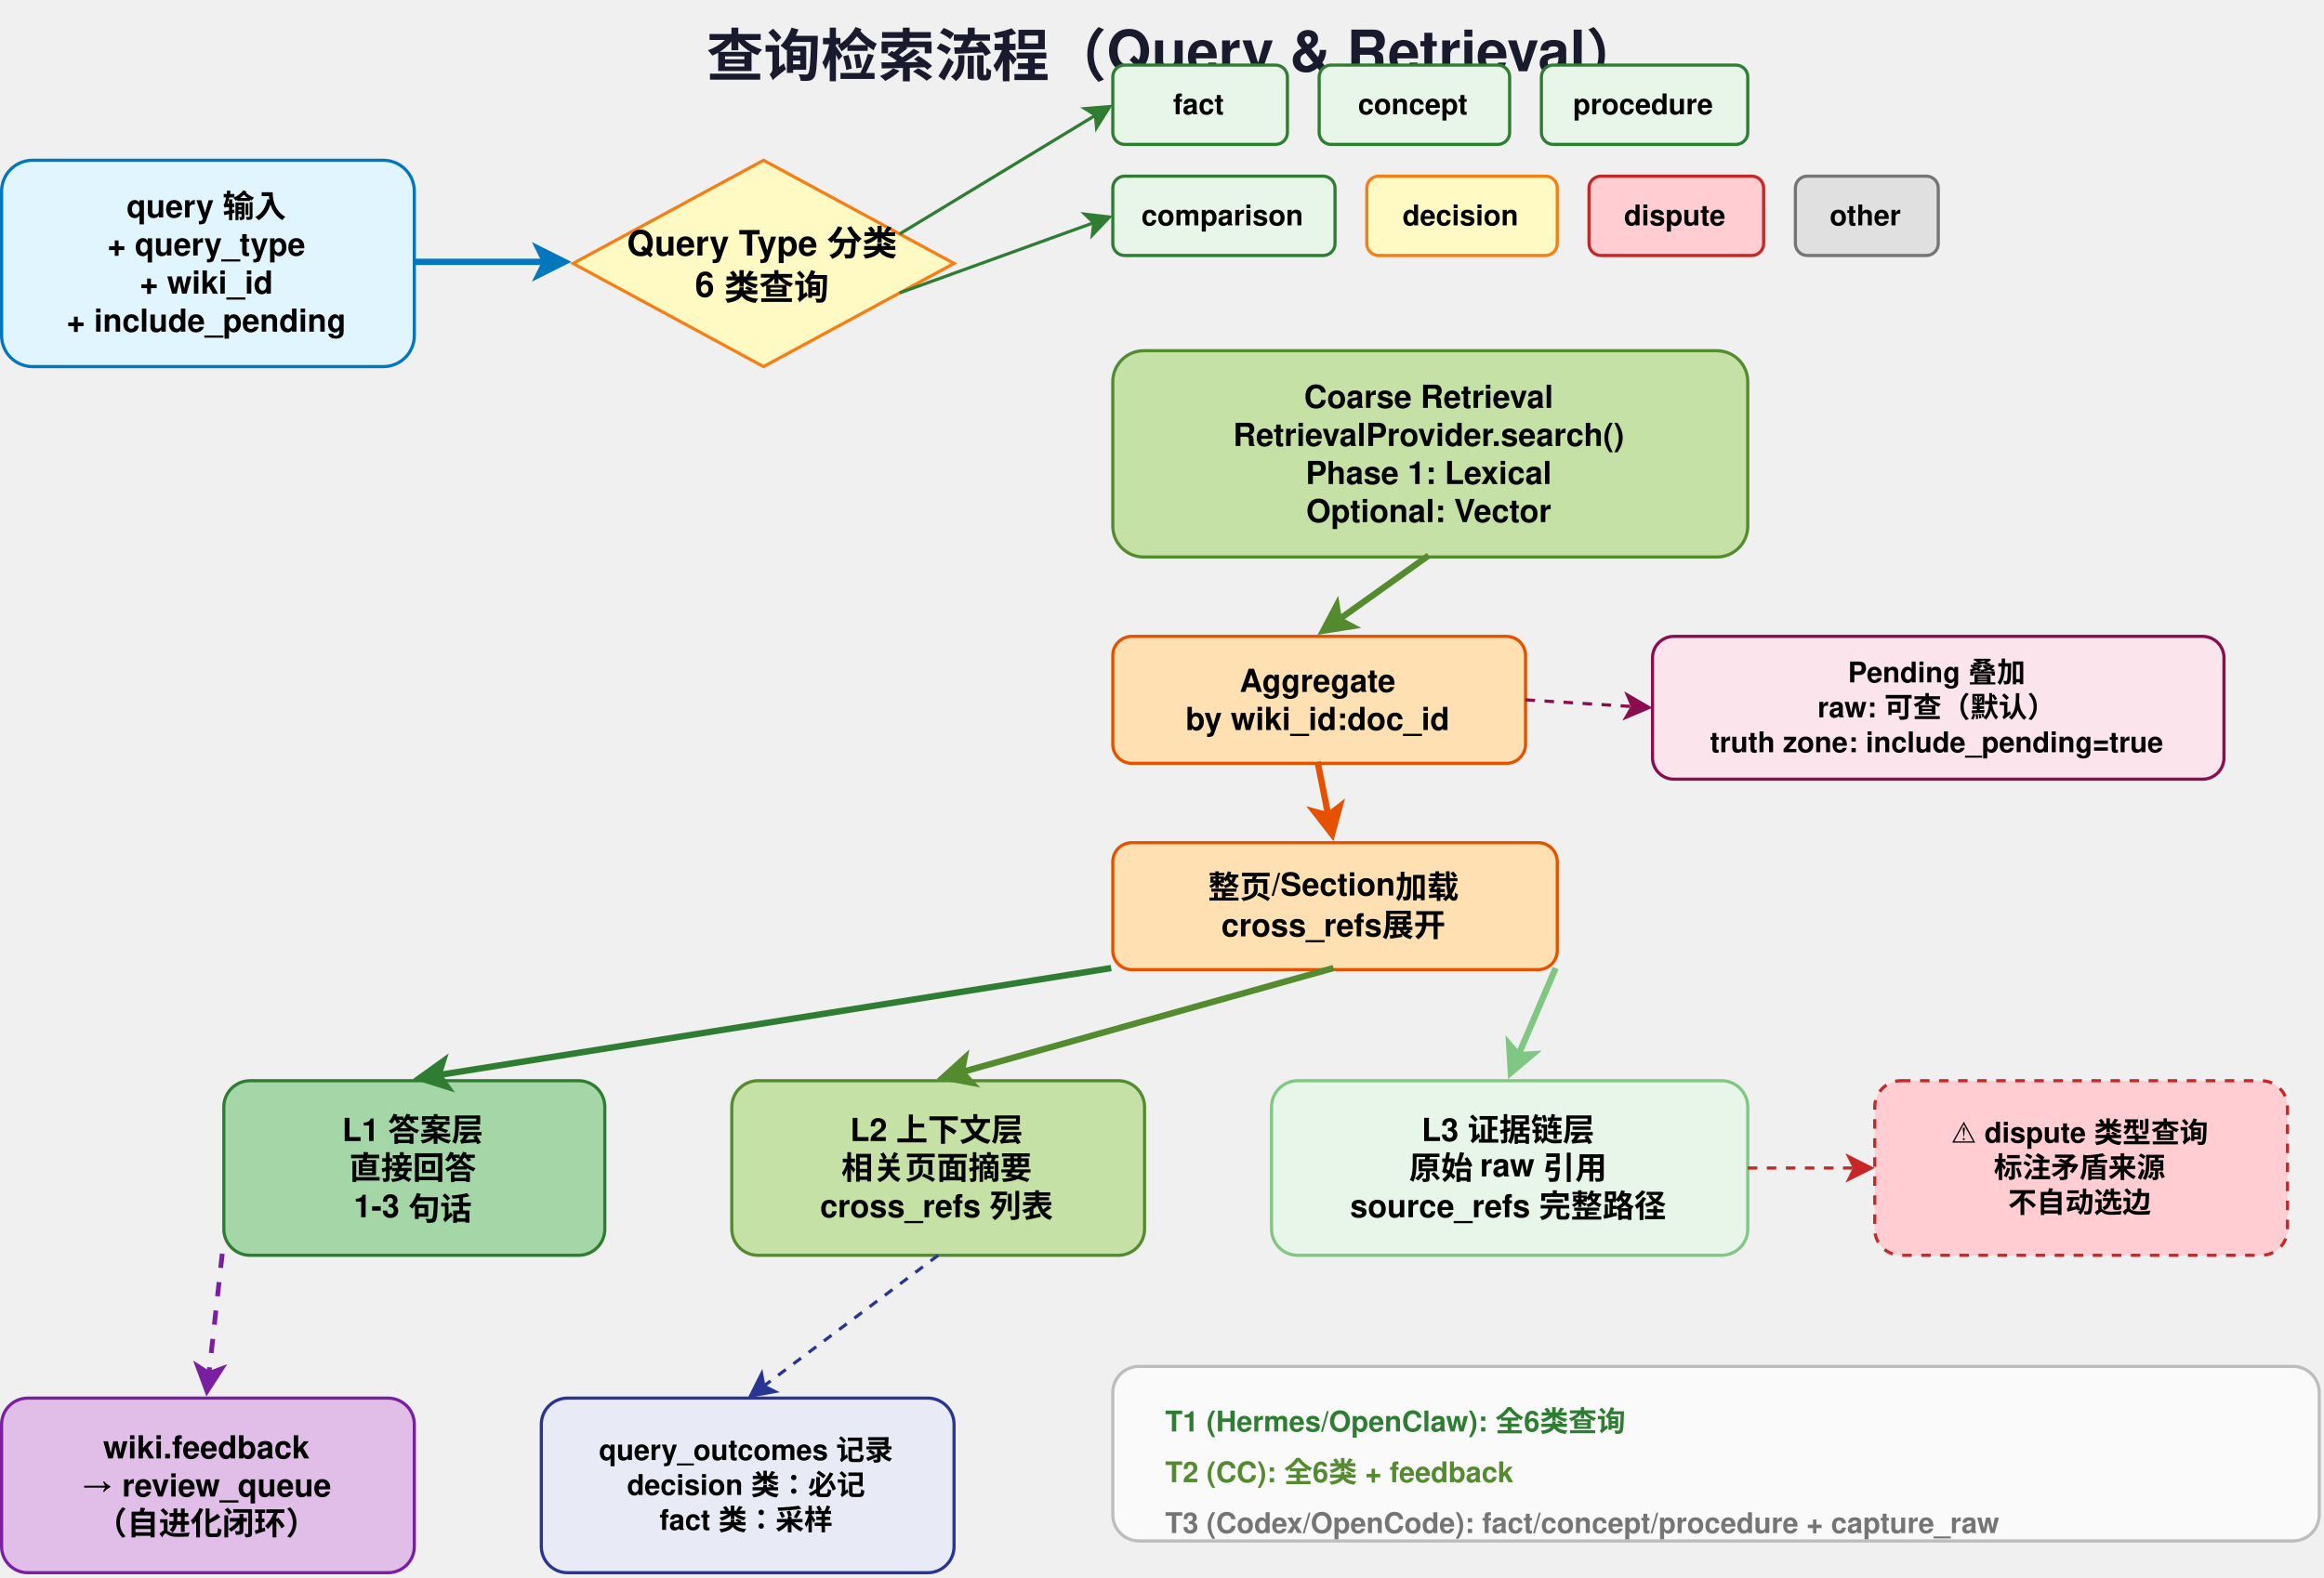
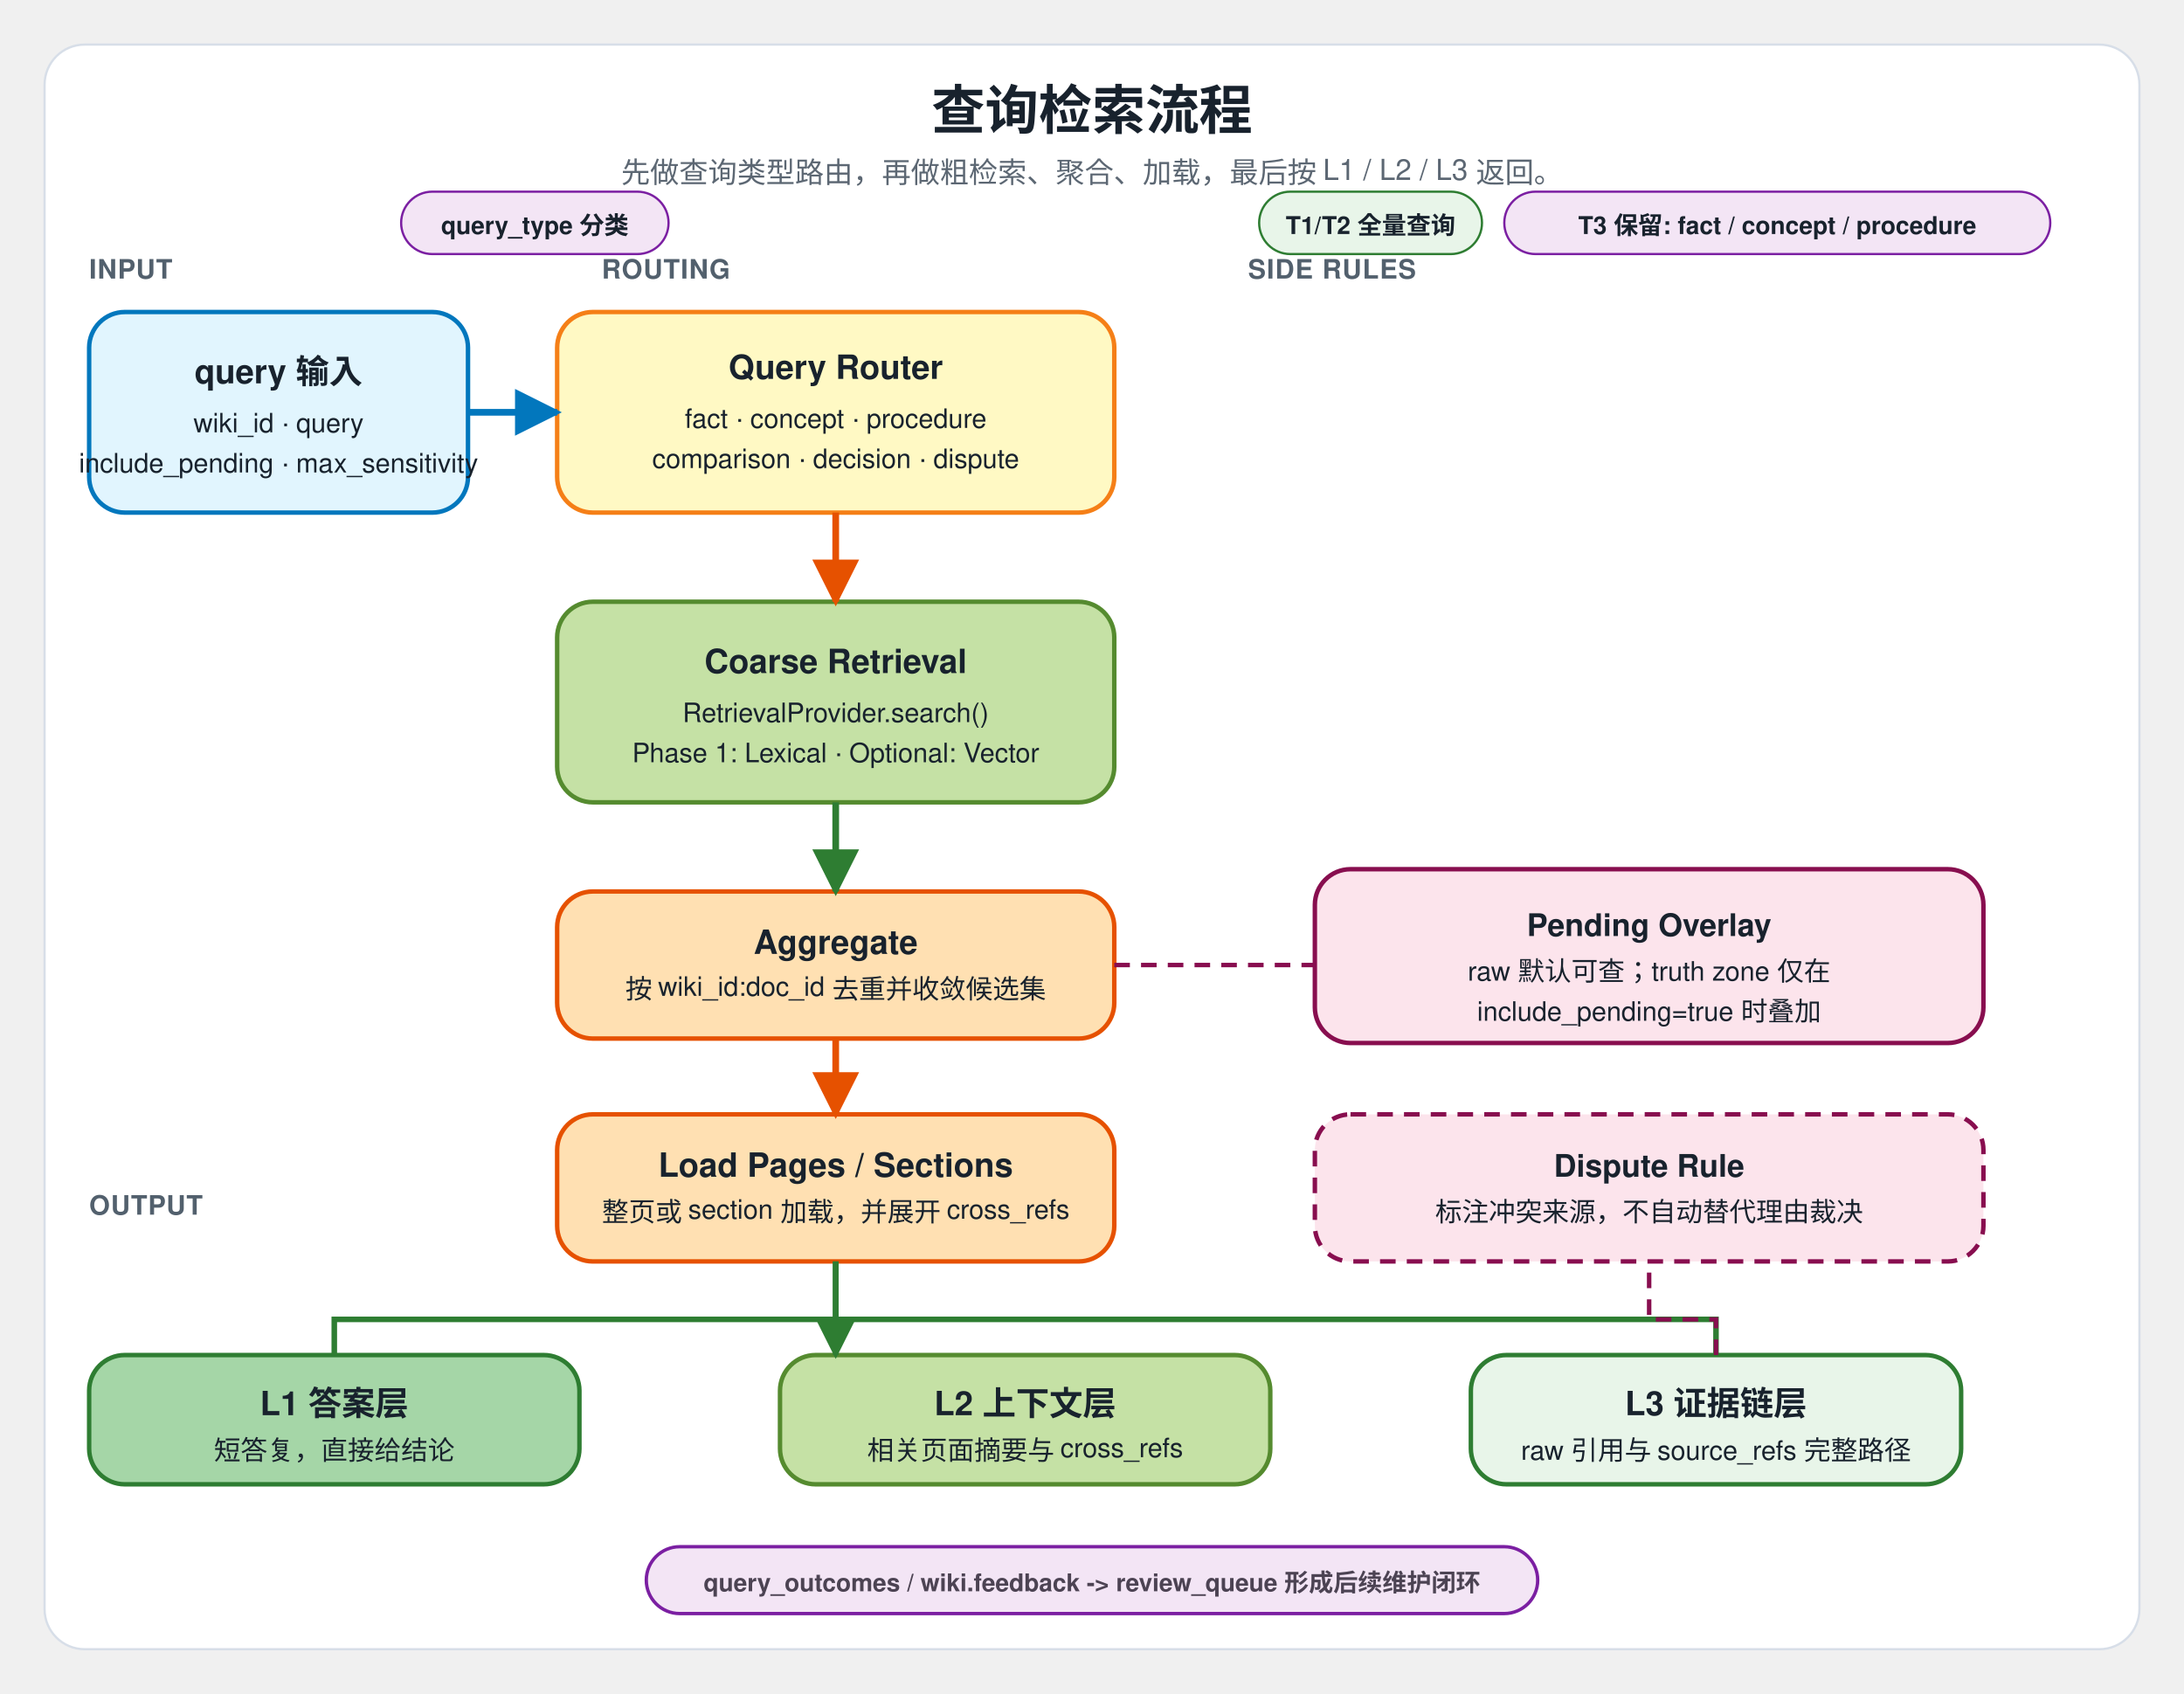
- <svg xmlns="http://www.w3.org/2000/svg" style="background: transparent; background-color: transparent; color-scheme: light dark;" version="1.1" width="732px" height="497px" viewBox="0 0 732 497">
-   <defs />
-   <g>
-     <g data-cell-id="0">
-       <g data-cell-id="1">
-         <g data-cell-id="title">
-           <g transform="translate(0.5,0.5)">
-             <rect x="120" y="0" width="500" height="30" fill="none" stroke="none" pointer-events="all" />
-           </g>
-           <g>
-             <g fill="#1a1a2e" font-family="Helvetica" font-weight="bold" text-anchor="middle" font-size="18px" style="fill: light-dark(rgb(26, 26, 46), rgb(213, 213, 230));">
-               <text x="370" y="24">查询检索流程（Query &amp; Retrieval）</text>
-             </g>
-           </g>
-         </g>
-         <g data-cell-id="q-input">
-           <g transform="translate(0.5,0.5)">
-             <rect x="0" y="50" width="130" height="65" rx="9.75" ry="9.75" fill="#e1f5fe" stroke="#0277bd" pointer-events="all" style="fill: light-dark(rgb(225, 245, 254), rgb(15, 33, 40)); stroke: light-dark(rgb(2, 119, 189), rgb(69, 169, 229));" />
-           </g>
-           <g>
-             <g fill="#000000" font-family="Helvetica" font-weight="bold" text-anchor="middle" font-size="10px" style="fill: light-dark(rgb(0, 0, 0), rgb(255, 255, 255));">
-               <text x="65" y="68.5">query 输入</text>
-               <text x="65" y="80.5">+ query_type</text>
-               <text x="65" y="92.5">+ wiki_id</text>
-               <text x="65" y="104.5">+ include_pending</text>
-             </g>
-           </g>
-         </g>
-         <g data-cell-id="q-classify">
-           <g transform="translate(0.5,0.5)">
-             <path d="M 240 50 L 300 82.5 L 240 115 L 180 82.5 Z" fill="#fff9c4" stroke="#f57f17" stroke-miterlimit="10" pointer-events="all" style="fill: light-dark(rgb(255, 249, 196), rgb(33, 28, 0)); stroke: light-dark(rgb(245, 127, 23), rgb(199, 97, 8));" />
-           </g>
-           <g>
-             <g fill="#000000" font-family="Helvetica" font-weight="bold" text-anchor="middle" font-size="11px" style="fill: light-dark(rgb(0, 0, 0), rgb(255, 255, 255));">
-               <text x="240" y="80.5">Query Type 分类</text>
-               <text x="240" y="93.5">6 类查询</text>
-             </g>
-           </g>
-         </g>
-         <g data-cell-id="e-input-classify">
-           <g>
-             <path d="M 130 82.5 L 171.76 82.5" fill="none" stroke="#0277bd" stroke-width="2" stroke-miterlimit="10" pointer-events="stroke" style="stroke: light-dark(rgb(2, 119, 189), rgb(69, 169, 229));" />
-             <path d="M 177.76 82.5 L 169.76 86.5 L 171.76 82.5 L 169.76 78.5 Z" fill="#0277bd" stroke="#0277bd" stroke-width="2" stroke-miterlimit="10" pointer-events="all" style="fill: light-dark(rgb(2, 119, 189), rgb(69, 169, 229)); stroke: light-dark(rgb(2, 119, 189), rgb(69, 169, 229));" />
-           </g>
-         </g>
-         <g data-cell-id="qt-fact">
-           <g transform="translate(0.5,0.5)">
-             <rect x="350" y="20" width="55" height="25" rx="3.75" ry="3.75" fill="#e8f5e9" stroke="#2e7d32" pointer-events="all" style="fill: light-dark(rgb(232, 245, 233), rgb(21, 33, 22)); stroke: light-dark(rgb(46, 125, 50), rgb(100, 168, 104));" />
-           </g>
-           <g>
-             <g fill="#000000" font-family="Helvetica" font-weight="bold" text-anchor="middle" font-size="9px" style="fill: light-dark(rgb(0, 0, 0), rgb(255, 255, 255));">
-               <text x="377.5" y="36">fact</text>
-             </g>
-           </g>
-         </g>
-         <g data-cell-id="qt-concept">
-           <g transform="translate(0.5,0.5)">
-             <rect x="415" y="20" width="60" height="25" rx="3.75" ry="3.75" fill="#e8f5e9" stroke="#2e7d32" pointer-events="all" style="fill: light-dark(rgb(232, 245, 233), rgb(21, 33, 22)); stroke: light-dark(rgb(46, 125, 50), rgb(100, 168, 104));" />
-           </g>
-           <g>
-             <g fill="#000000" font-family="Helvetica" font-weight="bold" text-anchor="middle" font-size="9px" style="fill: light-dark(rgb(0, 0, 0), rgb(255, 255, 255));">
-               <text x="445" y="36">concept</text>
-             </g>
-           </g>
-         </g>
-         <g data-cell-id="qt-procedure">
-           <g transform="translate(0.5,0.5)">
-             <rect x="485" y="20" width="65" height="25" rx="3.75" ry="3.75" fill="#e8f5e9" stroke="#2e7d32" pointer-events="all" style="fill: light-dark(rgb(232, 245, 233), rgb(21, 33, 22)); stroke: light-dark(rgb(46, 125, 50), rgb(100, 168, 104));" />
-           </g>
-           <g>
-             <g fill="#000000" font-family="Helvetica" font-weight="bold" text-anchor="middle" font-size="9px" style="fill: light-dark(rgb(0, 0, 0), rgb(255, 255, 255));">
-               <text x="517.5" y="36">procedure</text>
-             </g>
-           </g>
-         </g>
-         <g data-cell-id="qt-comparison">
-           <g transform="translate(0.5,0.5)">
-             <rect x="350" y="55" width="70" height="25" rx="3.75" ry="3.75" fill="#e8f5e9" stroke="#2e7d32" pointer-events="all" style="fill: light-dark(rgb(232, 245, 233), rgb(21, 33, 22)); stroke: light-dark(rgb(46, 125, 50), rgb(100, 168, 104));" />
-           </g>
-           <g>
-             <g fill="#000000" font-family="Helvetica" font-weight="bold" text-anchor="middle" font-size="9px" style="fill: light-dark(rgb(0, 0, 0), rgb(255, 255, 255));">
-               <text x="385" y="71">comparison</text>
-             </g>
-           </g>
-         </g>
-         <g data-cell-id="qt-decision">
-           <g transform="translate(0.5,0.5)">
-             <rect x="430" y="55" width="60" height="25" rx="3.75" ry="3.75" fill="#fff9c4" stroke="#f57f17" pointer-events="all" style="fill: light-dark(rgb(255, 249, 196), rgb(33, 28, 0)); stroke: light-dark(rgb(245, 127, 23), rgb(199, 97, 8));" />
-           </g>
-           <g>
-             <g fill="#000000" font-family="Helvetica" font-weight="bold" text-anchor="middle" font-size="9px" style="fill: light-dark(rgb(0, 0, 0), rgb(255, 255, 255));">
-               <text x="460" y="71">decision</text>
-             </g>
-           </g>
-         </g>
-         <g data-cell-id="qt-dispute">
-           <g transform="translate(0.5,0.5)">
-             <rect x="500" y="55" width="55" height="25" rx="3.75" ry="3.75" fill="#ffcdd2" stroke="#c62828" pointer-events="all" style="fill: light-dark(rgb(255, 205, 210), rgb(85, 42, 46)); stroke: light-dark(rgb(198, 40, 40), rgb(255, 145, 145));" />
-           </g>
-           <g>
-             <g fill="#000000" font-family="Helvetica" font-weight="bold" text-anchor="middle" font-size="9px" style="fill: light-dark(rgb(0, 0, 0), rgb(255, 255, 255));">
-               <text x="527.5" y="71">dispute</text>
-             </g>
-           </g>
-         </g>
-         <g data-cell-id="qt-other">
-           <g transform="translate(0.5,0.5)">
-             <rect x="565" y="55" width="45" height="25" rx="3.75" ry="3.75" fill="#e0e0e0" stroke="#757575" pointer-events="all" style="fill: light-dark(rgb(224, 224, 224), rgb(45, 45, 45)); stroke: light-dark(rgb(117, 117, 117), rgb(137, 137, 137));" />
-           </g>
-           <g>
-             <g fill="#000000" font-family="Helvetica" font-weight="bold" text-anchor="middle" font-size="9px" style="fill: light-dark(rgb(0, 0, 0), rgb(255, 255, 255));">
-               <text x="587.5" y="71">other</text>
-             </g>
-           </g>
-         </g>
-         <g data-cell-id="e-cl-fact">
-           <g transform="translate(0.5,0.5)">
-             <path d="M 282.86 73.21 L 344.55 35.8" fill="none" stroke="#2e7d32" stroke-miterlimit="10" pointer-events="stroke" style="stroke: light-dark(rgb(46, 125, 50), rgb(100, 168, 104));" />
-             <path d="M 349.04 33.08 L 344.87 39.7 L 344.55 35.8 L 341.24 33.72 Z" fill="#2e7d32" stroke="#2e7d32" stroke-miterlimit="10" pointer-events="all" style="fill: light-dark(rgb(46, 125, 50), rgb(100, 168, 104)); stroke: light-dark(rgb(46, 125, 50), rgb(100, 168, 104));" />
-           </g>
-         </g>
-         <g data-cell-id="e-cl-comp">
-           <g transform="translate(0.5,0.5)">
-             <path d="M 282.86 91.79 L 344.01 69.67" fill="none" stroke="#2e7d32" stroke-miterlimit="10" pointer-events="stroke" style="stroke: light-dark(rgb(46, 125, 50), rgb(100, 168, 104));" />
-             <path d="M 348.95 67.88 L 343.56 73.55 L 344.01 69.67 L 341.18 66.97 Z" fill="#2e7d32" stroke="#2e7d32" stroke-miterlimit="10" pointer-events="all" style="fill: light-dark(rgb(46, 125, 50), rgb(100, 168, 104)); stroke: light-dark(rgb(46, 125, 50), rgb(100, 168, 104));" />
-           </g>
-         </g>
-         <g data-cell-id="coarse">
-           <g transform="translate(0.5,0.5)">
-             <rect x="350" y="110" width="200" height="65" rx="9.75" ry="9.75" fill="#c5e1a5" stroke="#558b2f" pointer-events="all" style="fill: light-dark(rgb(197, 225, 165), rgb(38, 62, 11)); stroke: light-dark(rgb(85, 139, 47), rgb(103, 149, 70));" />
-           </g>
-           <g>
-             <g fill="#000000" font-family="Helvetica" font-weight="bold" text-anchor="middle" font-size="10px" style="fill: light-dark(rgb(0, 0, 0), rgb(255, 255, 255));">
-               <text x="450" y="128.5">Coarse Retrieval</text>
-               <text x="450" y="140.5">RetrievalProvider.search()</text>
-               <text x="450" y="152.5">Phase 1: Lexical</text>
-               <text x="450" y="164.5">Optional: Vector</text>
-             </g>
-           </g>
-         </g>
-         <g data-cell-id="aggregate">
-           <g transform="translate(0.5,0.5)">
-             <rect x="350" y="200" width="130" height="40" rx="6" ry="6" fill="#ffe0b2" stroke="#e65100" pointer-events="all" style="fill: light-dark(rgb(255, 224, 178), rgb(66, 39, 0)); stroke: light-dark(rgb(230, 81, 0), rgb(251, 123, 53));" />
-           </g>
-           <g>
-             <g fill="#000000" font-family="Helvetica" font-weight="bold" text-anchor="middle" font-size="10px" style="fill: light-dark(rgb(0, 0, 0), rgb(255, 255, 255));">
-               <text x="415" y="218">Aggregate</text>
-               <text x="415" y="230">by wiki_id:doc_id</text>
-             </g>
-           </g>
-         </g>
-         <g data-cell-id="load">
-           <g transform="translate(0.5,0.5)">
-             <rect x="350" y="265" width="140" height="40" rx="6" ry="6" fill="#ffe0b2" stroke="#e65100" pointer-events="all" style="fill: light-dark(rgb(255, 224, 178), rgb(66, 39, 0)); stroke: light-dark(rgb(230, 81, 0), rgb(251, 123, 53));" />
-           </g>
-           <g>
-             <g fill="#000000" font-family="Helvetica" font-weight="bold" text-anchor="middle" font-size="10px" style="fill: light-dark(rgb(0, 0, 0), rgb(255, 255, 255));">
-               <text x="420" y="283">整页/Section加载</text>
-               <text x="420" y="295">cross_refs展开</text>
-             </g>
-           </g>
-         </g>
-         <g data-cell-id="pending">
-           <g transform="translate(0.5,0.5)">
-             <rect x="520" y="200" width="180" height="45" rx="6.75" ry="6.75" fill="#fce4ec" stroke="#880e4f" pointer-events="all" style="fill: light-dark(rgb(252, 228, 236), rgb(52, 31, 38)); stroke: light-dark(rgb(136, 14, 79), rgb(255, 172, 228));" />
-           </g>
-           <g>
-             <g fill="#000000" font-family="Helvetica" font-weight="bold" text-anchor="middle" font-size="9px" style="fill: light-dark(rgb(0, 0, 0), rgb(255, 255, 255));">
-               <text x="610" y="215">Pending 叠加</text>
-               <text x="610" y="226">raw: 可查（默认）</text>
-               <text x="610" y="237">truth zone: include_pending=true</text>
-             </g>
-           </g>
-         </g>
-         <g data-cell-id="e-coarse-agg">
-           <g>
-             <path d="M 450 175 L 421.7 195.21" fill="none" stroke="#558b2f" stroke-width="2" stroke-miterlimit="10" pointer-events="stroke" style="stroke: light-dark(rgb(85, 139, 47), rgb(103, 149, 70));" />
-             <path d="M 416.82 198.7 L 421 190.8 L 421.7 195.21 L 425.65 197.31 Z" fill="#558b2f" stroke="#558b2f" stroke-width="2" stroke-miterlimit="10" pointer-events="all" style="fill: light-dark(rgb(85, 139, 47), rgb(103, 149, 70)); stroke: light-dark(rgb(85, 139, 47), rgb(103, 149, 70));" />
-           </g>
-         </g>
-         <g data-cell-id="e-agg-load">
-           <g>
-             <path d="M 415 240 L 418.38 256.92" fill="none" stroke="#e65100" stroke-width="2" stroke-miterlimit="10" pointer-events="stroke" style="stroke: light-dark(rgb(230, 81, 0), rgb(251, 123, 53));" />
-             <path d="M 419.56 262.81 L 414.07 255.75 L 418.38 256.92 L 421.91 254.18 Z" fill="#e65100" stroke="#e65100" stroke-width="2" stroke-miterlimit="10" pointer-events="all" style="fill: light-dark(rgb(230, 81, 0), rgb(251, 123, 53)); stroke: light-dark(rgb(230, 81, 0), rgb(251, 123, 53));" />
-           </g>
-         </g>
-         <g data-cell-id="e-agg-pend">
-           <g transform="translate(0.5,0.5)">
-             <path d="M 480 220 L 513.64 222.1" fill="none" stroke="#880e4f" stroke-miterlimit="10" stroke-dasharray="3 3" pointer-events="stroke" style="stroke: light-dark(rgb(136, 14, 79), rgb(255, 172, 228));" />
-             <path d="M 518.88 222.43 L 511.68 225.49 L 513.64 222.1 L 512.12 218.5 Z" fill="#880e4f" stroke="#880e4f" stroke-miterlimit="10" pointer-events="all" style="fill: light-dark(rgb(136, 14, 79), rgb(255, 172, 228)); stroke: light-dark(rgb(136, 14, 79), rgb(255, 172, 228));" />
-           </g>
-         </g>
-         <g data-cell-id="l1">
-           <g transform="translate(0.5,0.5)">
-             <rect x="70" y="340" width="120" height="55" rx="8.25" ry="8.25" fill="#a5d6a7" stroke="#2e7d32" pointer-events="all" style="fill: light-dark(rgb(165, 214, 167), rgb(35, 77, 36)); stroke: light-dark(rgb(46, 125, 50), rgb(100, 168, 104));" />
-           </g>
-           <g>
-             <g fill="#000000" font-family="Helvetica" font-weight="bold" text-anchor="middle" font-size="10px" style="fill: light-dark(rgb(0, 0, 0), rgb(255, 255, 255));">
-               <text x="130" y="359.5">L1 答案层</text>
-               <text x="130" y="371.5">直接回答</text>
-               <text x="130" y="383.5">1-3 句话</text>
-             </g>
-           </g>
-         </g>
-         <g data-cell-id="l2">
-           <g transform="translate(0.5,0.5)">
-             <rect x="230" y="340" width="130" height="55" rx="8.25" ry="8.25" fill="#c5e1a5" stroke="#558b2f" pointer-events="all" style="fill: light-dark(rgb(197, 225, 165), rgb(38, 62, 11)); stroke: light-dark(rgb(85, 139, 47), rgb(103, 149, 70));" />
-           </g>
-           <g>
-             <g fill="#000000" font-family="Helvetica" font-weight="bold" text-anchor="middle" font-size="10px" style="fill: light-dark(rgb(0, 0, 0), rgb(255, 255, 255));">
-               <text x="295" y="359.5">L2 上下文层</text>
-               <text x="295" y="371.5">相关页面摘要</text>
-               <text x="295" y="383.5">cross_refs 列表</text>
-             </g>
-           </g>
-         </g>
-         <g data-cell-id="l3">
-           <g transform="translate(0.5,0.5)">
-             <rect x="400" y="340" width="150" height="55" rx="8.25" ry="8.25" fill="#e8f5e9" stroke="#81c784" pointer-events="all" style="fill: light-dark(rgb(232, 245, 233), rgb(21, 33, 22)); stroke: light-dark(rgb(129, 199, 132), rgb(40, 100, 42));" />
-           </g>
-           <g>
-             <g fill="#000000" font-family="Helvetica" font-weight="bold" text-anchor="middle" font-size="10px" style="fill: light-dark(rgb(0, 0, 0), rgb(255, 255, 255));">
-               <text x="475" y="359.5">L3 证据链层</text>
-               <text x="475" y="371.5">原始 raw 引用</text>
-               <text x="475" y="383.5">source_refs 完整路径</text>
-             </g>
-           </g>
-         </g>
-         <g data-cell-id="e-load-l1">
-           <g>
-             <path d="M 350 305 L 138.13 338.71" fill="none" stroke="#2e7d32" stroke-width="2" stroke-miterlimit="10" pointer-events="stroke" style="stroke: light-dark(rgb(46, 125, 50), rgb(100, 168, 104));" />
-             <path d="M 132.21 339.65 L 139.48 334.44 L 138.13 338.71 L 140.74 342.34 Z" fill="#2e7d32" stroke="#2e7d32" stroke-width="2" stroke-miterlimit="10" pointer-events="all" style="fill: light-dark(rgb(46, 125, 50), rgb(100, 168, 104)); stroke: light-dark(rgb(46, 125, 50), rgb(100, 168, 104));" />
-           </g>
-         </g>
-         <g data-cell-id="e-load-l2">
-           <g>
-             <path d="M 420 305 L 302.93 337.78" fill="none" stroke="#558b2f" stroke-width="2" stroke-miterlimit="10" pointer-events="stroke" style="stroke: light-dark(rgb(85, 139, 47), rgb(103, 149, 70));" />
-             <path d="M 297.15 339.4 L 303.78 333.39 L 302.93 337.78 L 305.94 341.09 Z" fill="#558b2f" stroke="#558b2f" stroke-width="2" stroke-miterlimit="10" pointer-events="all" style="fill: light-dark(rgb(85, 139, 47), rgb(103, 149, 70)); stroke: light-dark(rgb(85, 139, 47), rgb(103, 149, 70));" />
-           </g>
-         </g>
-         <g data-cell-id="e-load-l3">
-           <g>
-             <path d="M 490 305 L 478.24 332.43" fill="none" stroke="#81c784" stroke-width="2" stroke-miterlimit="10" pointer-events="stroke" style="stroke: light-dark(rgb(129, 199, 132), rgb(40, 100, 42));" />
-             <path d="M 475.88 337.94 L 475.36 329.02 L 478.24 332.43 L 482.71 332.17 Z" fill="#81c784" stroke="#81c784" stroke-width="2" stroke-miterlimit="10" pointer-events="all" style="fill: light-dark(rgb(129, 199, 132), rgb(40, 100, 42)); stroke: light-dark(rgb(129, 199, 132), rgb(40, 100, 42));" />
-           </g>
-         </g>
-         <g data-cell-id="dispute-note">
-           <g transform="translate(0.5,0.5)">
-             <rect x="590" y="340" width="130" height="55" rx="8.25" ry="8.25" fill="#ffcdd2" stroke="#c62828" stroke-dasharray="3 3" pointer-events="all" style="fill: light-dark(rgb(255, 205, 210), rgb(85, 42, 46)); stroke: light-dark(rgb(198, 40, 40), rgb(255, 145, 145));" />
-           </g>
-           <g>
-             <g fill="#000000" font-family="Helvetica" font-weight="bold" text-anchor="middle" font-size="9px" style="fill: light-dark(rgb(0, 0, 0), rgb(255, 255, 255));">
-               <text x="655" y="360">⚠️ dispute 类型查询</text>
-               <text x="655" y="371">标注矛盾来源</text>
-               <text x="655" y="382">不自动选边</text>
-             </g>
-           </g>
-         </g>
-         <g data-cell-id="e-l3-dispute">
-           <g transform="translate(0.5,0.5)">
-             <path d="M 550 367.5 L 583.63 367.5" fill="none" stroke="#c62828" stroke-miterlimit="10" stroke-dasharray="3 3" pointer-events="stroke" style="stroke: light-dark(rgb(198, 40, 40), rgb(255, 145, 145));" />
-             <path d="M 588.88 367.5 L 581.88 371 L 583.63 367.5 L 581.88 364 Z" fill="#c62828" stroke="#c62828" stroke-miterlimit="10" pointer-events="all" style="fill: light-dark(rgb(198, 40, 40), rgb(255, 145, 145)); stroke: light-dark(rgb(198, 40, 40), rgb(255, 145, 145));" />
-           </g>
-         </g>
-         <g data-cell-id="feedback">
-           <g transform="translate(0.5,0.5)">
-             <rect x="0" y="440" width="130" height="55" rx="8.25" ry="8.25" fill="#e1bee7" stroke="#7b1fa2" pointer-events="all" style="fill: light-dark(rgb(225, 190, 231), rgb(86, 56, 92)); stroke: light-dark(rgb(123, 31, 162), rgb(239, 160, 255));" />
-           </g>
-           <g>
-             <g fill="#000000" font-family="Helvetica" font-weight="bold" text-anchor="middle" font-size="10px" style="fill: light-dark(rgb(0, 0, 0), rgb(255, 255, 255));">
-               <text x="65" y="459.5">wiki.feedback</text>
-               <text x="65" y="471.5">→ review_queue</text>
-               <text x="65" y="483.5">（自进化闭环）</text>
-             </g>
-           </g>
-         </g>
-         <g data-cell-id="e-l1-fb">
-           <g>
-             <path d="M 70 395 L 65.81 432.74" fill="none" stroke="#7b1fa2" stroke-width="1.5" stroke-miterlimit="10" stroke-dasharray="4.5 4.5" pointer-events="stroke" style="stroke: light-dark(rgb(123, 31, 162), rgb(239, 160, 255));" />
-             <path d="M 65.19 438.33 L 62.29 430.47 L 65.81 432.74 L 69.74 431.29 Z" fill="#7b1fa2" stroke="#7b1fa2" stroke-width="1.5" stroke-miterlimit="10" pointer-events="all" style="fill: light-dark(rgb(123, 31, 162), rgb(239, 160, 255)); stroke: light-dark(rgb(123, 31, 162), rgb(239, 160, 255));" />
-           </g>
-         </g>
-         <g data-cell-id="outcomes">
-           <g transform="translate(0.5,0.5)">
-             <rect x="170" y="440" width="130" height="55" rx="8.25" ry="8.25" fill="#e8eaf6" stroke="#283593" pointer-events="all" style="fill: light-dark(rgb(232, 234, 246), rgb(33, 35, 45)); stroke: light-dark(rgb(40, 53, 147), rgb(174, 185, 255));" />
-           </g>
-           <g>
-             <g fill="#000000" font-family="Helvetica" font-weight="bold" text-anchor="middle" font-size="9px" style="fill: light-dark(rgb(0, 0, 0), rgb(255, 255, 255));">
-               <text x="235" y="460">query_outcomes 记录</text>
-               <text x="235" y="471">decision 类：必记</text>
-               <text x="235" y="482">fact 类：采样</text>
-             </g>
-           </g>
-         </g>
-         <g data-cell-id="e-l2-out">
-           <g transform="translate(0.5,0.5)">
-             <path d="M 295 395 L 240.09 436.18" fill="none" stroke="#283593" stroke-miterlimit="10" stroke-dasharray="3 3" pointer-events="stroke" style="stroke: light-dark(rgb(40, 53, 147), rgb(174, 185, 255));" />
-             <path d="M 235.89 439.33 L 239.39 432.33 L 240.09 436.18 L 243.59 437.93 Z" fill="#283593" stroke="#283593" stroke-miterlimit="10" pointer-events="all" style="fill: light-dark(rgb(40, 53, 147), rgb(174, 185, 255)); stroke: light-dark(rgb(40, 53, 147), rgb(174, 185, 255));" />
-           </g>
-         </g>
-         <g data-cell-id="agent-legend">
-           <g transform="translate(0.5,0.5)">
-             <rect x="350" y="430" width="380" height="55" rx="8.25" ry="8.25" fill="#fafafa" stroke="#bdbdbd" pointer-events="all" style="fill: light-dark(rgb(250, 250, 250), rgb(22, 22, 22)); stroke: light-dark(rgb(189, 189, 189), rgb(75, 75, 75));" />
-           </g>
-         </g>
-         <g data-cell-id="al1">
-           <g transform="translate(0.5,0.5)">
-             <rect x="365" y="436" width="200" height="14" fill="none" stroke="none" pointer-events="all" />
-           </g>
-           <g>
-             <g fill="#2e7d32" font-family="Helvetica" font-weight="bold" font-size="9px" style="fill: light-dark(rgb(46, 125, 50), rgb(100, 168, 104));">
-               <text x="367" y="451">T1 (Hermes/OpenClaw): 全6类查询</text>
-             </g>
-           </g>
-         </g>
-         <g data-cell-id="al2">
-           <g transform="translate(0.5,0.5)">
-             <rect x="365" y="452" width="200" height="14" fill="none" stroke="none" pointer-events="all" />
-           </g>
-           <g>
-             <g fill="#558b2f" font-family="Helvetica" font-weight="bold" font-size="9px" style="fill: light-dark(rgb(85, 139, 47), rgb(103, 149, 70));">
-               <text x="367" y="467">T2 (CC): 全6类 + feedback</text>
-             </g>
-           </g>
-         </g>
-         <g data-cell-id="al3">
-           <g transform="translate(0.5,0.5)">
-             <rect x="365" y="468" width="350" height="14" fill="none" stroke="none" pointer-events="all" />
-           </g>
-           <g>
-             <g fill="#757575" font-family="Helvetica" font-weight="bold" font-size="9px" style="fill: light-dark(rgb(117, 117, 117), rgb(137, 137, 137));">
-               <text x="367" y="483">T3 (Codex/OpenCode): fact/concept/procedure + capture_raw</text>
-             </g>
-           </g>
-         </g>
-       </g>
-     </g>
-   </g>
+ <svg xmlns="http://www.w3.org/2000/svg" width="980" height="760" viewBox="0 0 980 760" role="img" aria-labelledby="title desc">
+   <defs>
+     <marker id="arrow-blue" viewBox="0 0 10 10" refX="9" refY="5" markerWidth="7" markerHeight="7" orient="auto-start-reverse">
+       <path d="M 0 0 L 10 5 L 0 10 z" fill="#0277bd" />
+     </marker>
+     <marker id="arrow-green" viewBox="0 0 10 10" refX="9" refY="5" markerWidth="7" markerHeight="7" orient="auto-start-reverse">
+       <path d="M 0 0 L 10 5 L 0 10 z" fill="#2e7d32" />
+     </marker>
+     <marker id="arrow-orange" viewBox="0 0 10 10" refX="9" refY="5" markerWidth="7" markerHeight="7" orient="auto-start-reverse">
+       <path d="M 0 0 L 10 5 L 0 10 z" fill="#e65100" />
+     </marker>
+     <style>
+       text { font-family: -apple-system, BlinkMacSystemFont, 'Segoe UI', Helvetica, Arial, sans-serif; fill: #18222d; }
+       .title { font-size: 24px; font-weight: 700; }
+       .section { font-size: 12px; font-weight: 700; fill: #52606d; letter-spacing: 0.4px; }
+       .box-title { font-size: 15px; font-weight: 700; }
+       .box-copy { font-size: 12px; }
+       .note-title { font-size: 14px; font-weight: 700; }
+       .note-copy { font-size: 12px; }
+       .chip { font-size: 11px; font-weight: 700; }
+       .edge-label { font-size: 11px; font-weight: 600; fill: #4c4353; }
+       .frame { fill: #f3e5f5; stroke: #7b1fa2; stroke-width: 1.5; }
+       .muted { fill: #5c6773; }
+     </style>
+   </defs>
+   <rect x="20" y="20" width="940" height="720" rx="18" fill="#ffffff" stroke="#d7dee8" />
+   <text x="490" y="58" text-anchor="middle" class="title">查询检索流程</text>
+   <text x="490" y="82" text-anchor="middle" class="muted" font-size="13">先做查询类型路由，再做粗检索、聚合、加载，最后按 L1 / L2 / L3 返回。</text>
+   <text x="40" y="125" class="section">INPUT</text>
+   <text x="270" y="125" class="section">ROUTING</text>
+   <text x="560" y="125" class="section">SIDE RULES</text>
+   <text x="40" y="545" class="section">OUTPUT</text>
+   <rect x="40" y="140" width="170" height="90" rx="16" fill="#e1f5fe" stroke="#0277bd" stroke-width="2" />
+   <text x="125" y="172" text-anchor="middle" class="box-title">query 输入</text>
+   <text x="125" y="194" text-anchor="middle" class="box-copy">wiki_id · query</text>
+   <text x="125" y="212" text-anchor="middle" class="box-copy">include_pending · max_sensitivity</text>
+   <rect x="250" y="140" width="250" height="90" rx="16" fill="#fff9c4" stroke="#f57f17" stroke-width="2" />
+   <text x="375" y="170" text-anchor="middle" class="box-title">Query Router</text>
+   <text x="375" y="192" text-anchor="middle" class="box-copy">fact · concept · procedure</text>
+   <text x="375" y="210" text-anchor="middle" class="box-copy">comparison · decision · dispute</text>
+   <rect x="250" y="270" width="250" height="90" rx="16" fill="#c5e1a5" stroke="#558b2f" stroke-width="2" />
+   <text x="375" y="302" text-anchor="middle" class="box-title">Coarse Retrieval</text>
+   <text x="375" y="324" text-anchor="middle" class="box-copy">RetrievalProvider.search()</text>
+   <text x="375" y="342" text-anchor="middle" class="box-copy">Phase 1: Lexical · Optional: Vector</text>
+   <rect x="250" y="400" width="250" height="66" rx="16" fill="#ffe0b2" stroke="#e65100" stroke-width="2" />
+   <text x="375" y="428" text-anchor="middle" class="box-title">Aggregate</text>
+   <text x="375" y="448" text-anchor="middle" class="box-copy">按 wiki_id:doc_id 去重并收敛候选集</text>
+   <rect x="250" y="500" width="250" height="66" rx="16" fill="#ffe0b2" stroke="#e65100" stroke-width="2" />
+   <text x="375" y="528" text-anchor="middle" class="box-title">Load Pages / Sections</text>
+   <text x="375" y="548" text-anchor="middle" class="box-copy">整页或 section 加载，并展开 cross_refs</text>
+   <rect x="590" y="390" width="300" height="78" rx="16" fill="#fce4ec" stroke="#880e4f" stroke-width="2" />
+   <text x="740" y="420" text-anchor="middle" class="note-title">Pending Overlay</text>
+   <text x="740" y="440" text-anchor="middle" class="note-copy">raw 默认可查；truth zone 仅在</text>
+   <text x="740" y="458" text-anchor="middle" class="note-copy">include_pending=true 时叠加</text>
+   <rect x="590" y="500" width="300" height="66" rx="16" fill="#fce4ec" stroke="#880e4f" stroke-width="2" stroke-dasharray="7 5" />
+   <text x="740" y="528" text-anchor="middle" class="note-title">Dispute Rule</text>
+   <text x="740" y="548" text-anchor="middle" class="note-copy">标注冲突来源，不自动替代理由裁决</text>
+   <rect x="40" y="608" width="220" height="58" rx="16" fill="#a5d6a7" stroke="#2e7d32" stroke-width="2" />
+   <text x="150" y="635" text-anchor="middle" class="box-title">L1 答案层</text>
+   <text x="150" y="655" text-anchor="middle" class="box-copy">短答复，直接给结论</text>
+   <rect x="350" y="608" width="220" height="58" rx="16" fill="#c5e1a5" stroke="#558b2f" stroke-width="2" />
+   <text x="460" y="635" text-anchor="middle" class="box-title">L2 上下文层</text>
+   <text x="460" y="655" text-anchor="middle" class="box-copy">相关页面摘要与 cross_refs</text>
+   <rect x="660" y="608" width="220" height="58" rx="16" fill="#e8f5e9" stroke="#2e7d32" stroke-width="2" />
+   <text x="770" y="635" text-anchor="middle" class="box-title">L3 证据链层</text>
+   <text x="770" y="655" text-anchor="middle" class="box-copy">raw 引用与 source_refs 完整路径</text>
+   <rect x="180" y="86" width="120" height="28" rx="14" fill="#f3e5f5" stroke="#7b1fa2" />
+   <text x="240" y="105" text-anchor="middle" class="chip">query_type 分类</text>
+   <rect x="565" y="86" width="100" height="28" rx="14" fill="#e8f5e9" stroke="#2e7d32" />
+   <text x="615" y="105" text-anchor="middle" class="chip">T1/T2 全量查询</text>
+   <rect x="675" y="86" width="245" height="28" rx="14" fill="#f3e5f5" stroke="#7b1fa2" />
+   <text x="797.5" y="105" text-anchor="middle" class="chip">T3 保留: fact / concept / procedure</text>
+   <path d="M 210 185 H 250" fill="none" stroke="#0277bd" stroke-width="3" marker-end="url(#arrow-blue)" />
+   <path d="M 375 230 V 270" fill="none" stroke="#e65100" stroke-width="3" marker-end="url(#arrow-orange)" />
+   <path d="M 375 360 V 400" fill="none" stroke="#2e7d32" stroke-width="3" marker-end="url(#arrow-green)" />
+   <path d="M 375 466 V 500" fill="none" stroke="#e65100" stroke-width="3" marker-end="url(#arrow-orange)" />
+   <path d="M 500 433 H 590" fill="none" stroke="#880e4f" stroke-width="2" stroke-dasharray="7 5" />
+   <path d="M 375 566 V 592 H 150 V 608" fill="none" stroke="#2e7d32" stroke-width="2.5" />
+   <path d="M 375 566 V 608" fill="none" stroke="#2e7d32" stroke-width="2.5" marker-end="url(#arrow-green)" />
+   <path d="M 375 566 V 592 H 770 V 608" fill="none" stroke="#2e7d32" stroke-width="2.5" />
+   <path d="M 770 608 V 592 H 740 V 566" fill="none" stroke="#880e4f" stroke-width="2" stroke-dasharray="7 5" />
+   <rect x="290" y="694" width="400" height="30" rx="15" class="frame" />
+   <text x="490" y="714" text-anchor="middle" class="edge-label">query_outcomes / wiki.feedback -&gt; review_queue 形成后续维护闭环</text>
</svg>
